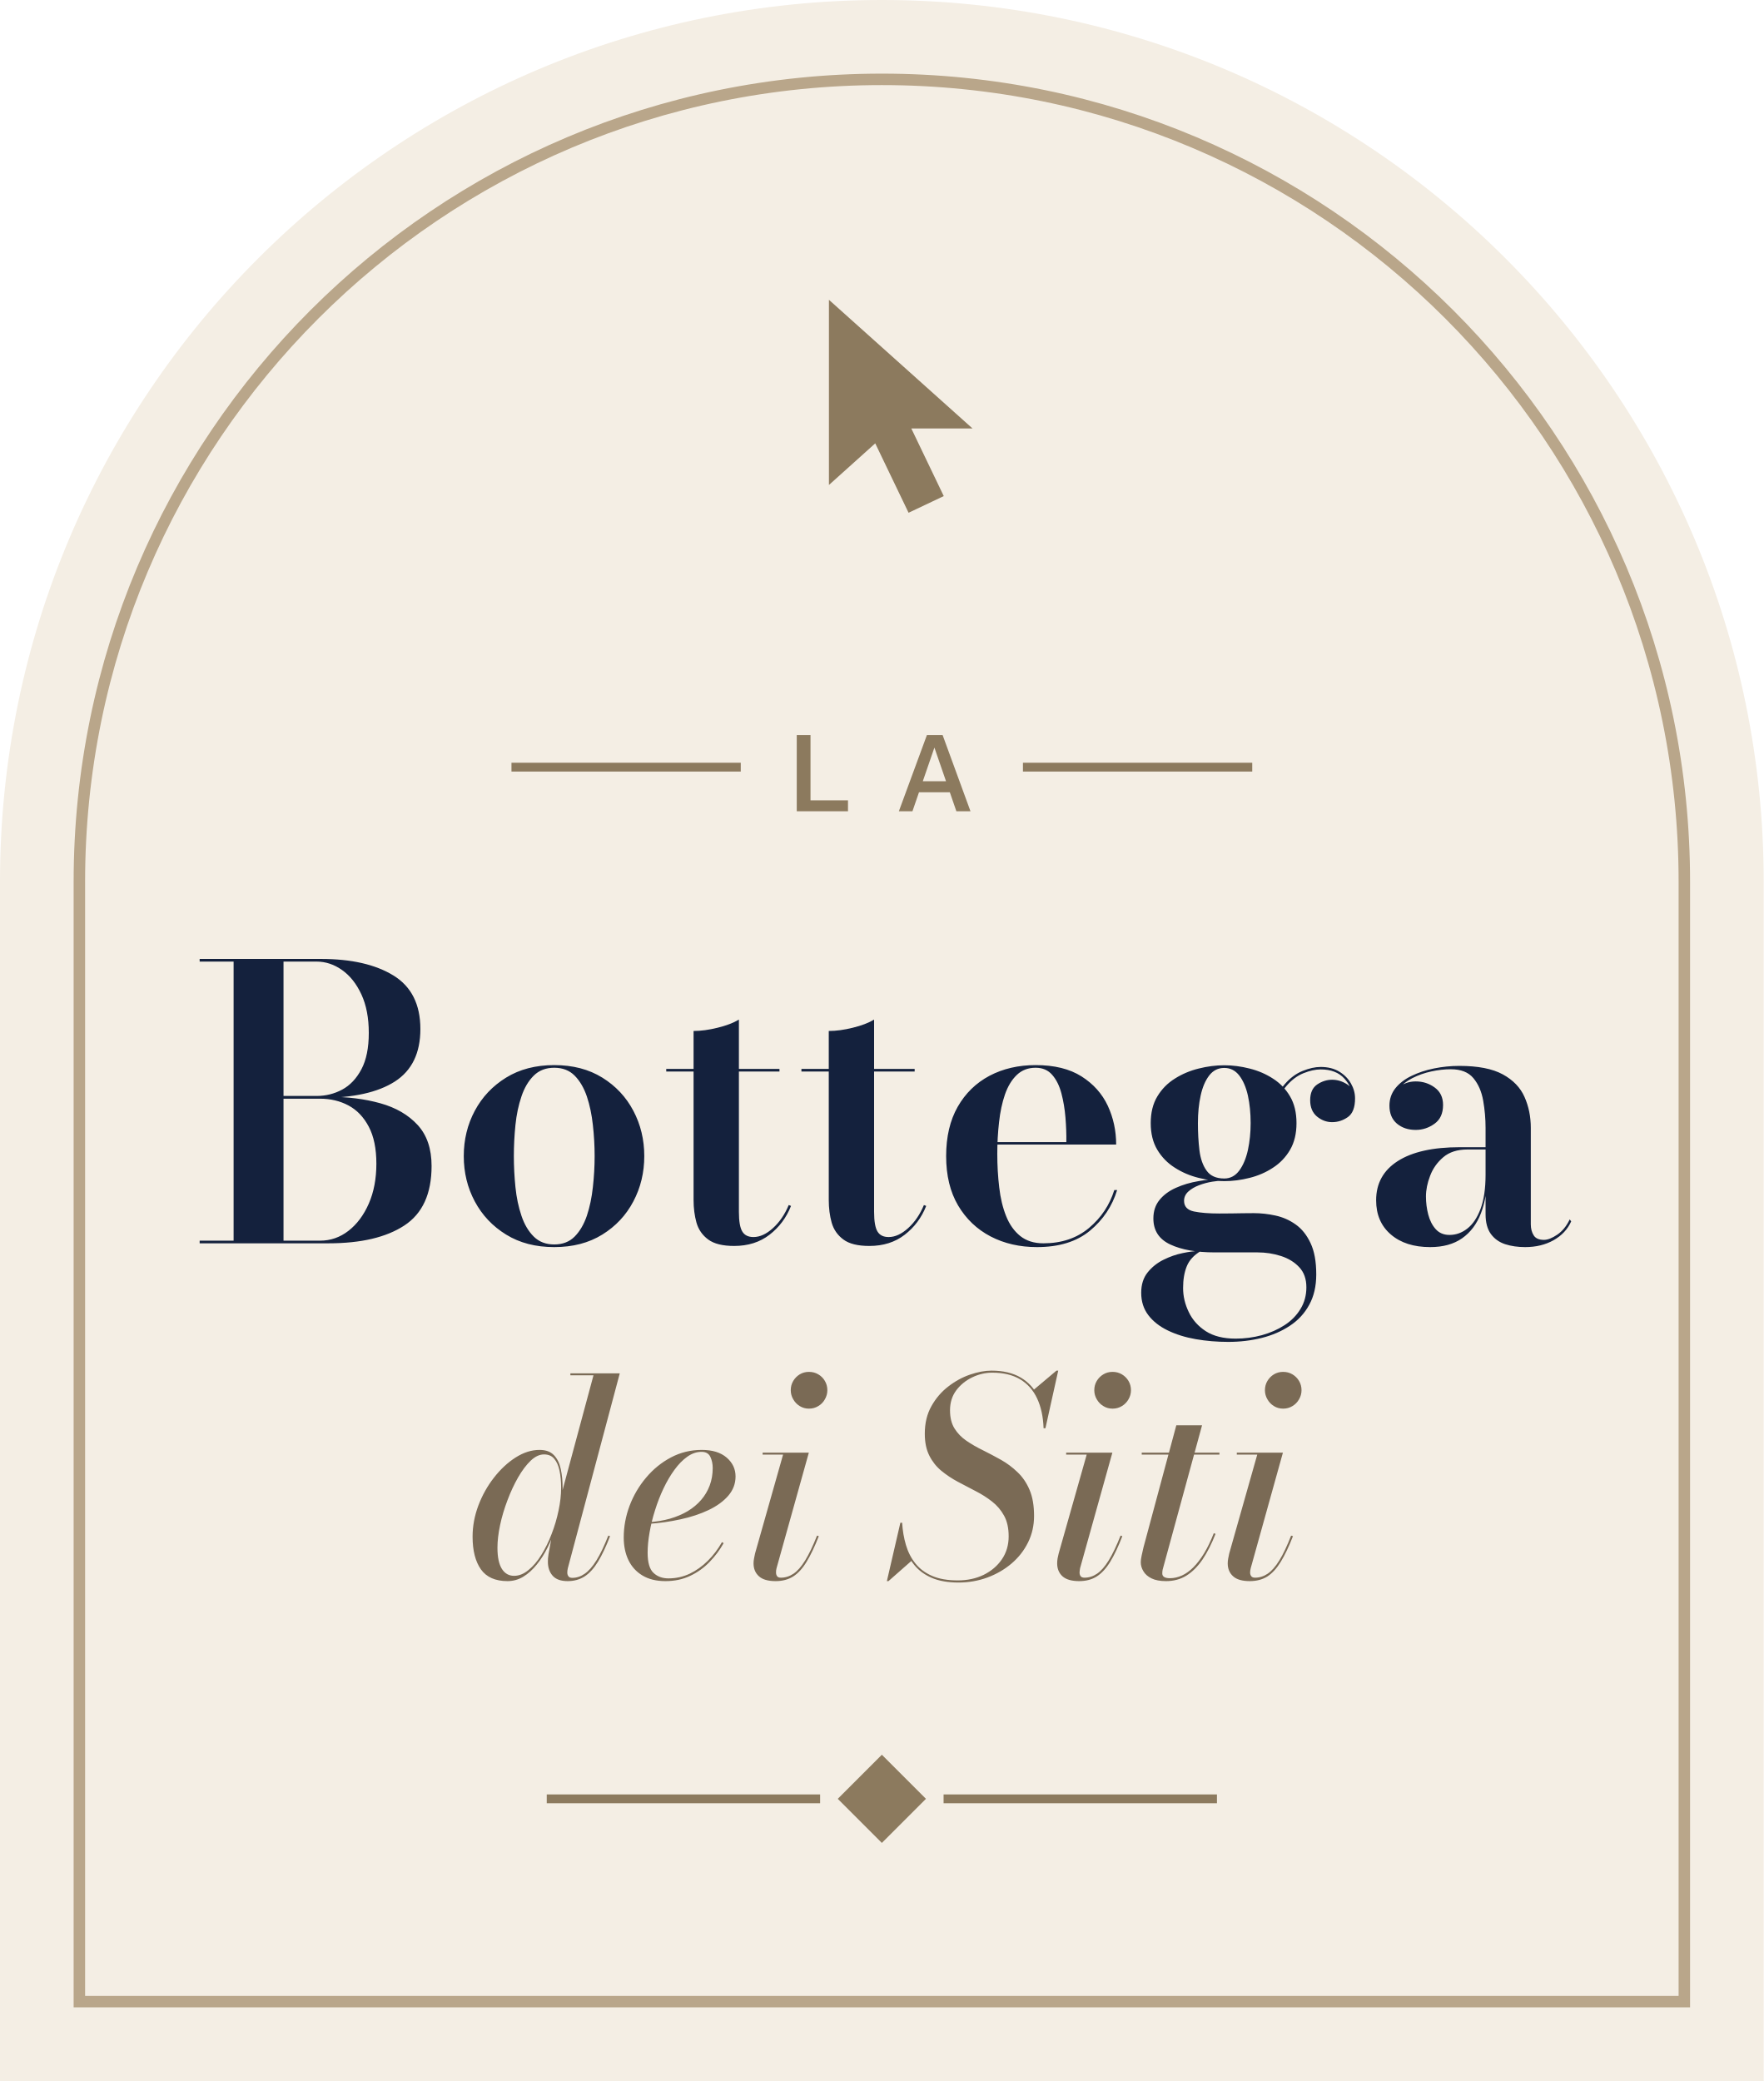
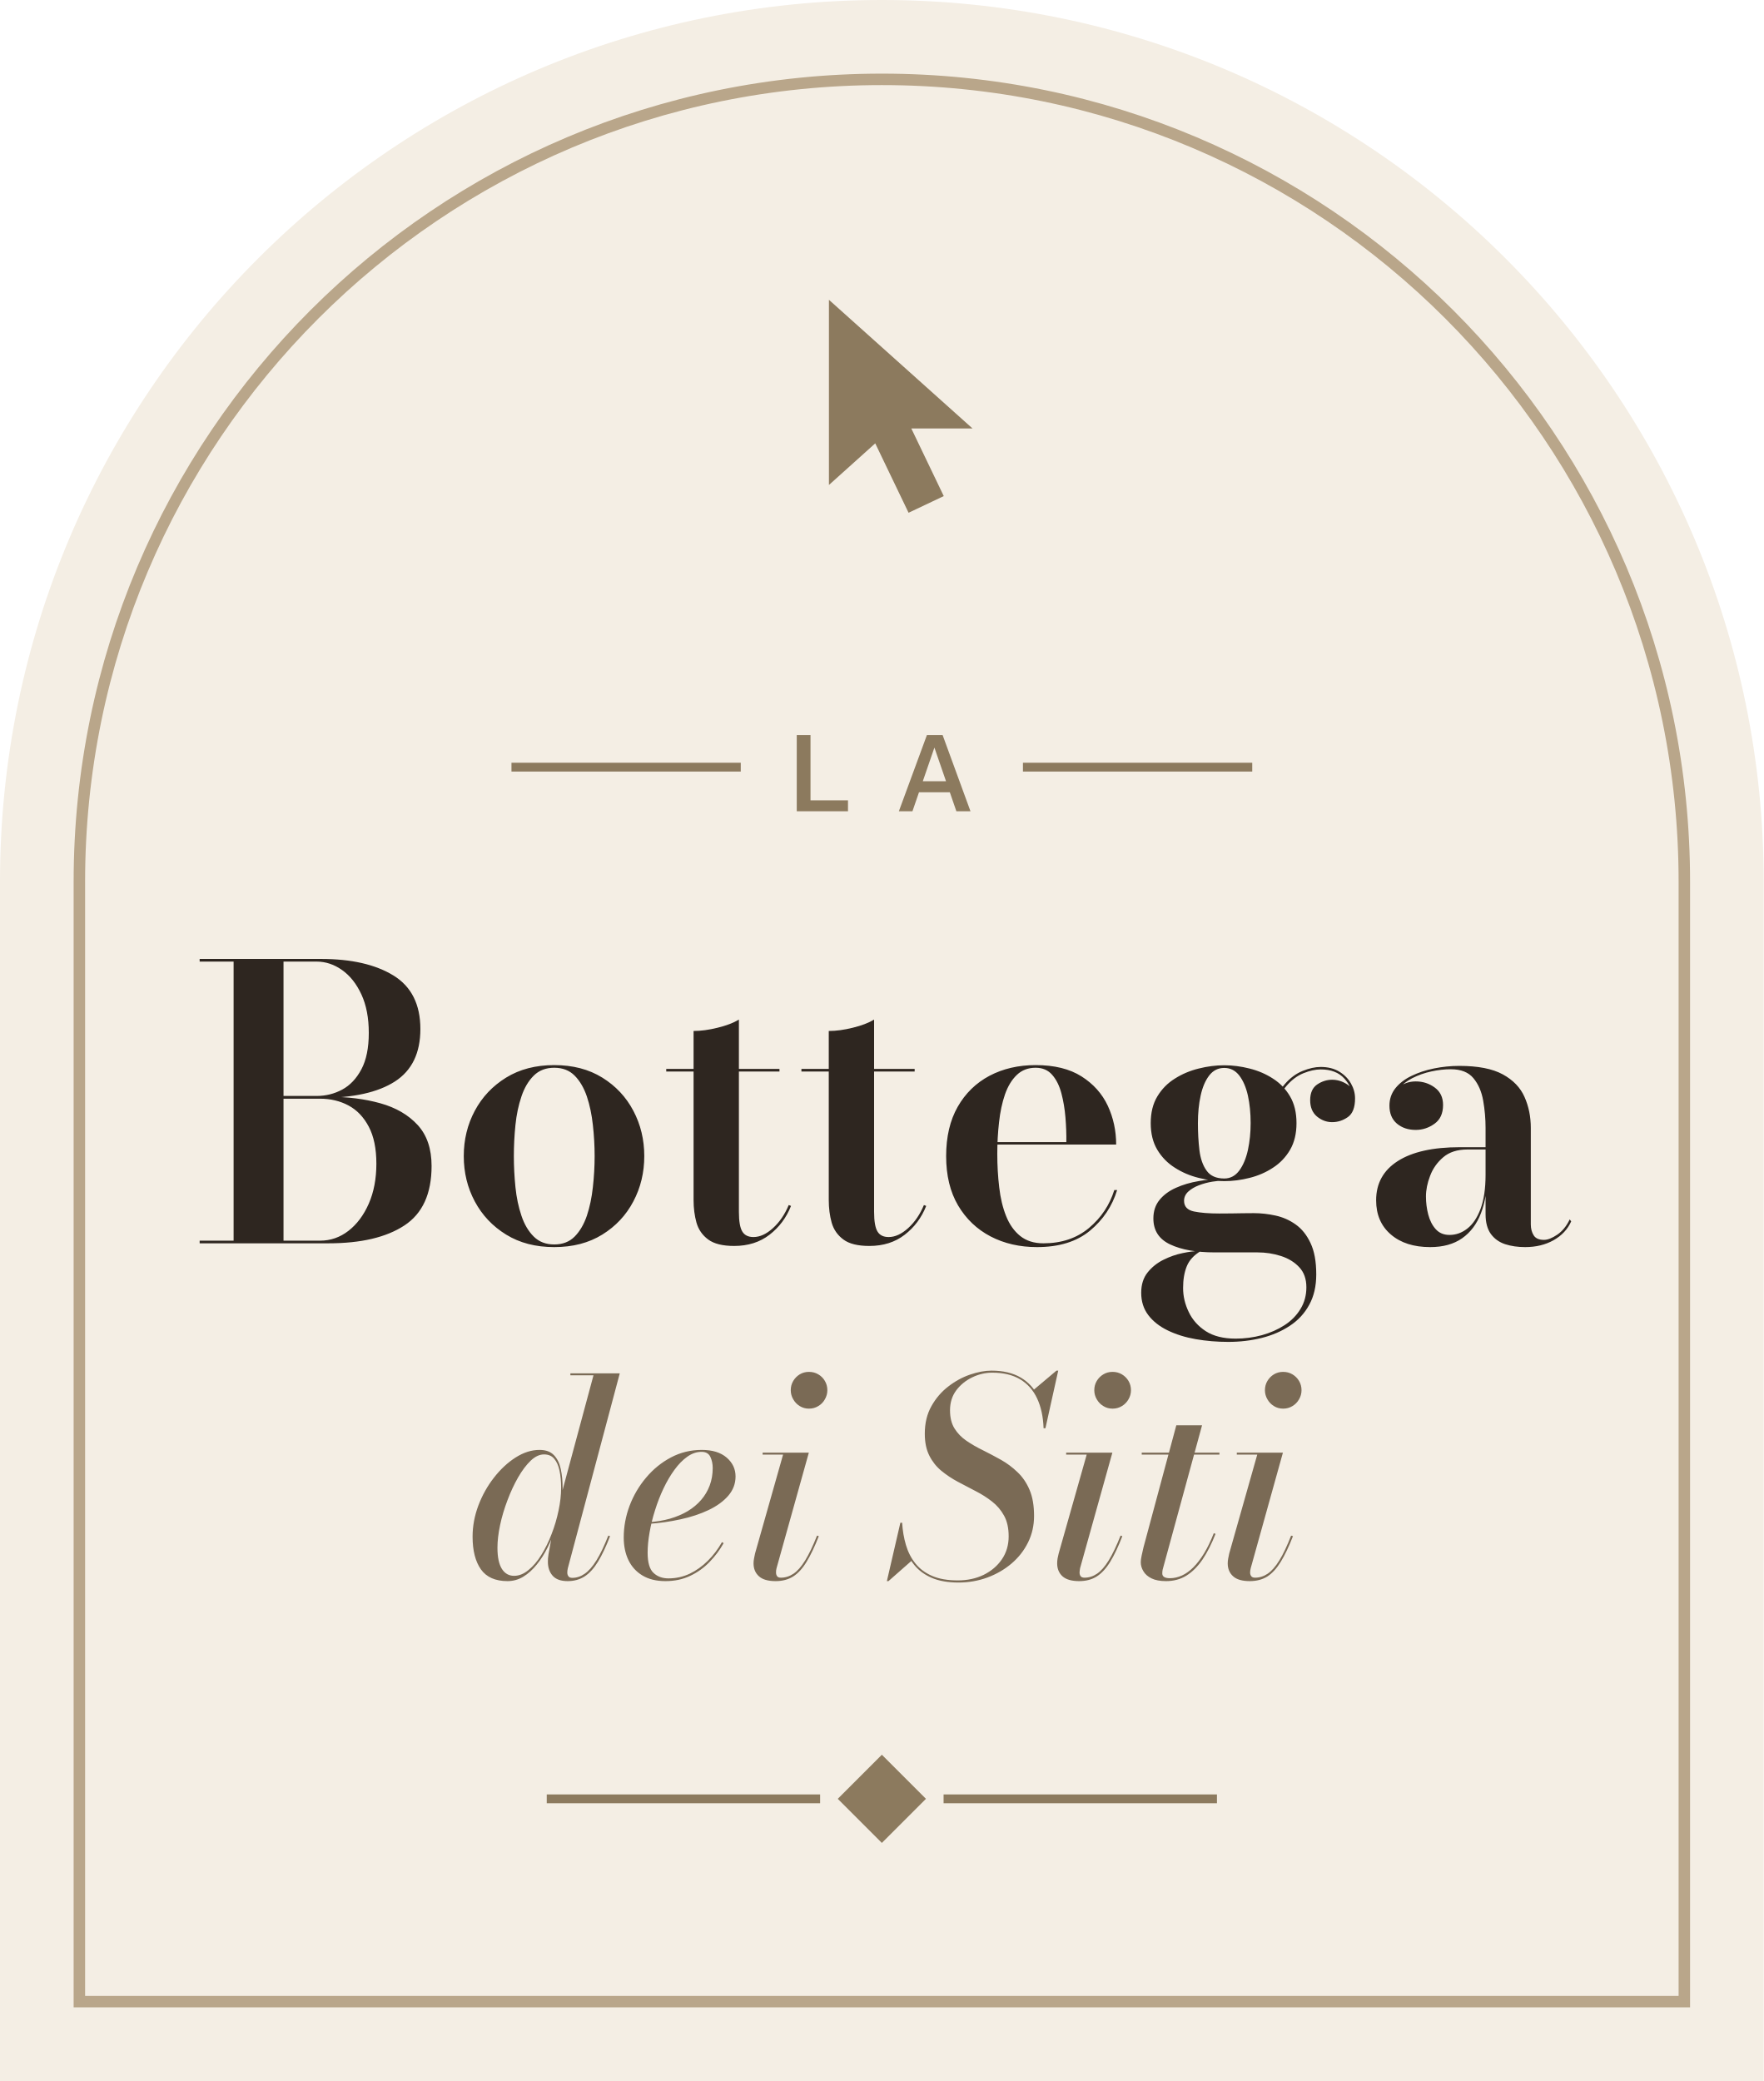
<svg xmlns="http://www.w3.org/2000/svg" viewBox="0 0 200 236" width="800" height="944" role="img" aria-label="La Bottega dei Siti">
  <path fill="#F4EEE4" d="M0 236V100a100 100 0 0 1 200 0v136z" />
  <path fill="none" stroke="#B9A68A" stroke-width="1.3" d="M9 227V100a91 91 0 0 1 182 0v127z" />
  <path fill="#8C7A5E" d="M94 34L94 55L99.25 50.28L103.03 58.15L107.02 56.26L103.34 48.59L110.28 48.59Z" />
  <path fill="#8C7A5E" d="M58 86.5h26v1H58zM116 86.5h26v1h-26z" />
  <path fill="#8C7A5E" d="M90.35 92V83.36H91.91V92ZM91.1 92V90.76H96.16V92Z M101.93 92 105.11 83.36H106.45L103.47 92ZM108.45 92 105.47 83.36H106.89L110.05 92ZM103.57 88.6H108.3V89.85H103.57Z" />
-   <path fill="#14213D" d="M22.64 141V140.7H36.3Q38.08 140.7 39.52 139.58Q40.96 138.46 41.82 136.5Q42.68 134.53 42.68 131.97Q42.68 129.41 41.82 127.78Q40.96 126.14 39.52 125.37Q38.08 124.6 36.3 124.6H31.41V124.38H37.26Q40.49 124.38 43.13 125.12Q45.78 125.86 47.36 127.58Q48.94 129.3 48.94 132.23Q48.94 136.96 45.85 138.98Q42.77 141 37.26 141ZM26.49 140.87V108.88H32.15V140.87ZM31.41 124.51V124.29H35.89Q37.46 124.29 38.8 123.57Q40.14 122.85 40.98 121.27Q41.82 119.69 41.82 117.14Q41.82 114.58 40.98 112.77Q40.14 110.96 38.79 110.01Q37.44 109.05 35.89 109.05H22.64V108.75H36.4Q41.56 108.75 44.62 110.63Q47.67 112.51 47.67 116.7Q47.67 120.79 44.78 122.65Q41.89 124.51 36.4 124.51Z M62.85 141.43Q59.69 141.43 57.39 140.01Q55.09 138.59 53.84 136.25Q52.59 133.91 52.59 131.11Q52.59 128.31 53.84 125.97Q55.09 123.63 57.39 122.21Q59.69 120.79 62.85 120.79Q66.01 120.79 68.3 122.21Q70.59 123.63 71.82 125.97Q73.06 128.31 73.06 131.11Q73.06 133.91 71.82 136.25Q70.59 138.59 68.3 140.01Q66.01 141.43 62.85 141.43ZM62.85 141.13Q64.27 141.13 65.16 140.24Q66.05 139.34 66.55 137.87Q67.04 136.4 67.23 134.63Q67.43 132.85 67.43 131.11Q67.43 129.35 67.23 127.58Q67.04 125.82 66.55 124.35Q66.05 122.88 65.16 121.98Q64.27 121.09 62.85 121.09Q61.43 121.09 60.53 121.98Q59.62 122.88 59.13 124.35Q58.63 125.82 58.45 127.58Q58.27 129.35 58.27 131.11Q58.27 132.85 58.45 134.63Q58.63 136.4 59.13 137.87Q59.62 139.34 60.53 140.24Q61.43 141.13 62.85 141.13Z M83.25 141.3Q81.3 141.3 80.31 140.57Q79.32 139.84 78.98 138.66Q78.65 137.47 78.65 136.1V116.92Q79.9 116.92 81.38 116.55Q82.86 116.19 83.79 115.63V137.43Q83.79 139.04 84.18 139.67Q84.56 140.29 85.44 140.29Q86.54 140.29 87.66 139.27Q88.78 138.25 89.44 136.66L89.7 136.76Q88.91 138.76 87.26 140.03Q85.62 141.3 83.25 141.3ZM75.55 121.52V121.22H88.39V121.52Z M98.58 141.3Q96.62 141.3 95.64 140.57Q94.65 139.84 94.31 138.66Q93.98 137.47 93.98 136.1V116.92Q95.23 116.92 96.71 116.55Q98.19 116.19 99.12 115.63V137.43Q99.12 139.04 99.51 139.67Q99.89 140.29 100.77 140.29Q101.87 140.29 102.99 139.27Q104.11 138.25 104.77 136.66L105.03 136.76Q104.24 138.76 102.59 140.03Q100.95 141.3 98.58 141.3ZM90.88 121.52V121.22H103.72V121.52Z M117.59 141.43Q114.66 141.43 112.33 140.22Q110 139 108.64 136.7Q107.29 134.4 107.29 131.11Q107.29 127.82 108.6 125.52Q109.91 123.22 112.21 122Q114.51 120.79 117.44 120.79Q120.62 120.79 122.64 122.07Q124.66 123.35 125.62 125.4Q126.57 127.45 126.57 129.8H110.19V129.52H120.92Q120.94 128.19 120.82 126.73Q120.7 125.28 120.36 123.99Q120.02 122.7 119.32 121.9Q118.62 121.09 117.44 121.09Q116.15 121.09 115.3 121.91Q114.45 122.72 113.96 124.12Q113.48 125.52 113.29 127.26Q113.09 129 113.09 130.85Q113.09 132.83 113.31 134.66Q113.52 136.49 114.09 137.91Q114.66 139.34 115.69 140.17Q116.73 141 118.32 141Q121.41 141 123.49 139.26Q125.56 137.52 126.36 134.96H126.68Q125.84 137.71 123.6 139.57Q121.35 141.43 117.59 141.43Z M139.28 152.18Q137.37 152.18 135.59 151.87Q133.82 151.56 132.42 150.88Q131.02 150.2 130.22 149.15Q129.41 148.09 129.41 146.61Q129.41 145.21 130.14 144.3Q130.87 143.39 131.95 142.86Q133.02 142.33 134.11 142.11Q135.2 141.88 135.93 141.88H136.16Q135 142.57 134.58 143.6Q134.16 144.63 134.16 146.07Q134.16 147.47 134.8 148.79Q135.43 150.12 136.74 150.97Q138.05 151.81 140.12 151.81Q141.65 151.81 143.09 151.42Q144.53 151.02 145.67 150.28Q146.81 149.54 147.47 148.45Q148.14 147.36 148.14 145.99Q148.14 144.57 147.33 143.71Q146.53 142.85 145.26 142.44Q143.99 142.03 142.59 142.03Q142.14 142.03 141.16 142.03Q140.18 142.03 139.21 142.03Q138.23 142.03 137.75 142.03Q134.61 142.03 132.7 141.13Q130.79 140.23 130.79 138.18Q130.79 136.94 131.48 136.09Q132.16 135.24 133.34 134.71Q134.51 134.18 135.95 133.94Q137.39 133.69 138.91 133.69L138.89 133.88Q138.27 133.88 137.47 134.01Q136.68 134.14 135.95 134.42Q135.22 134.7 134.74 135.14Q134.27 135.58 134.27 136.18Q134.27 137.15 135.39 137.39Q136.51 137.62 138.27 137.62Q139.02 137.62 139.68 137.61Q140.33 137.6 140.96 137.59Q141.58 137.58 142.18 137.58Q143.39 137.58 144.63 137.85Q145.88 138.12 146.92 138.86Q147.97 139.6 148.61 140.97Q149.26 142.33 149.26 144.53Q149.26 146.53 148.46 147.98Q147.67 149.43 146.27 150.35Q144.87 151.28 143.08 151.73Q141.28 152.18 139.28 152.18ZM138.83 133.95Q137.39 133.95 135.93 133.58Q134.46 133.22 133.23 132.43Q131.99 131.65 131.24 130.4Q130.49 129.15 130.49 127.37Q130.49 125.58 131.24 124.34Q131.99 123.09 133.23 122.32Q134.46 121.54 135.93 121.18Q137.39 120.81 138.83 120.81Q140.25 120.81 141.7 121.18Q143.15 121.54 144.35 122.32Q145.56 123.09 146.29 124.34Q147.02 125.58 147.02 127.37Q147.02 129.15 146.29 130.4Q145.56 131.65 144.35 132.43Q143.15 133.22 141.7 133.58Q140.25 133.95 138.83 133.95ZM138.83 133.65Q139.86 133.65 140.53 132.75Q141.19 131.86 141.51 130.42Q141.82 128.98 141.82 127.37Q141.82 125.67 141.51 124.25Q141.19 122.83 140.53 121.97Q139.86 121.11 138.83 121.11Q137.78 121.11 137.12 121.97Q136.46 122.83 136.15 124.25Q135.84 125.67 135.84 127.37Q135.84 128.98 136.01 130.42Q136.18 131.86 136.82 132.75Q137.45 133.65 138.83 133.65ZM151.06 127.26Q150.12 127.26 149.34 126.62Q148.57 125.97 148.57 124.77Q148.57 123.54 149.36 122.99Q150.16 122.45 151.06 122.45Q151.97 122.45 152.79 122.99Q153.62 123.54 153.62 124.57H153.38Q153.38 123.35 152.45 122.32Q151.51 121.28 149.77 121.28Q148.87 121.28 147.81 121.71Q146.74 122.14 145.85 123.19Q144.96 124.23 144.53 126.08L144.31 125.95Q144.74 124.04 145.68 122.96Q146.61 121.89 147.72 121.45Q148.83 121 149.75 121Q151 121 151.87 121.53Q152.74 122.06 153.2 122.88Q153.66 123.69 153.66 124.57Q153.66 126.1 152.85 126.68Q152.03 127.26 151.06 127.26Z M172.95 141.43Q171.7 141.43 170.68 141.1Q169.66 140.76 169.06 139.94Q168.46 139.11 168.46 137.69V127.91Q168.46 126.36 168.19 124.82Q167.92 123.28 167.08 122.27Q166.24 121.26 164.52 121.26Q163.45 121.26 162.3 121.51Q161.15 121.76 160.15 122.27Q159.15 122.79 158.52 123.56Q157.9 124.34 157.9 125.39H157.6Q157.6 124.14 158.49 123.39Q159.38 122.64 160.54 122.64Q161.75 122.64 162.69 123.33Q163.64 124.02 163.64 125.31Q163.64 126.75 162.67 127.44Q161.7 128.14 160.54 128.14Q159.25 128.14 158.4 127.42Q157.56 126.7 157.56 125.39Q157.56 124.27 158.23 123.42Q158.91 122.57 160.05 122.02Q161.19 121.46 162.61 121.17Q164.03 120.88 165.49 120.88Q168.65 120.88 170.41 121.84Q172.18 122.81 172.88 124.41Q173.59 126.01 173.59 127.91V138.85Q173.59 139.58 173.92 140.1Q174.24 140.61 175.08 140.61Q175.72 140.61 176.59 140.02Q177.46 139.43 178 138.29L178.17 138.51Q177.57 139.86 176.17 140.65Q174.78 141.43 172.95 141.43ZM162.18 141.43Q159.38 141.43 157.72 140Q156.05 138.57 156.05 136.12Q156.05 133.24 158.51 131.67Q160.97 130.1 165.55 130.1H170.46V130.36H166.41Q164.69 130.36 163.66 131.24Q162.63 132.12 162.17 133.35Q161.7 134.57 161.7 135.69Q161.7 136.74 161.96 137.74Q162.22 138.74 162.81 139.4Q163.4 140.05 164.37 140.05Q165.47 140.05 166.39 139.33Q167.32 138.61 167.89 137.1Q168.46 135.58 168.46 133.22H168.65Q168.65 135.73 167.94 137.58Q167.23 139.43 165.8 140.43Q164.37 141.43 162.18 141.43Z" />
+   <path fill="#2E2620" d="M22.64 141V140.7H36.3Q38.08 140.7 39.52 139.58Q40.96 138.46 41.82 136.5Q42.68 134.53 42.68 131.97Q42.68 129.41 41.82 127.78Q40.96 126.14 39.52 125.37Q38.08 124.6 36.3 124.6H31.41V124.38H37.26Q40.49 124.38 43.13 125.12Q45.78 125.86 47.36 127.58Q48.94 129.3 48.94 132.23Q48.94 136.96 45.85 138.98Q42.77 141 37.26 141ZM26.49 140.87V108.88H32.15V140.87ZM31.41 124.51V124.29H35.89Q37.46 124.29 38.8 123.57Q40.14 122.85 40.98 121.27Q41.82 119.69 41.82 117.14Q41.82 114.58 40.98 112.77Q40.14 110.96 38.79 110.01Q37.44 109.05 35.89 109.05H22.64V108.75H36.4Q41.56 108.75 44.62 110.63Q47.67 112.51 47.67 116.7Q47.67 120.79 44.78 122.65Q41.89 124.51 36.4 124.51Z M62.85 141.43Q59.69 141.43 57.39 140.01Q55.09 138.59 53.84 136.25Q52.59 133.91 52.59 131.11Q52.59 128.31 53.84 125.97Q55.09 123.63 57.39 122.21Q59.69 120.79 62.85 120.79Q66.01 120.79 68.3 122.21Q70.59 123.63 71.82 125.97Q73.06 128.31 73.06 131.11Q73.06 133.91 71.82 136.25Q70.59 138.59 68.3 140.01Q66.01 141.43 62.85 141.43ZM62.85 141.13Q64.27 141.13 65.16 140.24Q66.05 139.34 66.55 137.87Q67.04 136.4 67.23 134.63Q67.43 132.85 67.43 131.11Q67.43 129.35 67.23 127.58Q67.04 125.82 66.55 124.35Q66.05 122.88 65.16 121.98Q64.27 121.09 62.85 121.09Q61.43 121.09 60.53 121.98Q59.62 122.88 59.13 124.35Q58.63 125.82 58.45 127.58Q58.27 129.35 58.27 131.11Q58.27 132.85 58.45 134.63Q58.63 136.4 59.13 137.87Q59.62 139.34 60.53 140.24Q61.43 141.13 62.85 141.13Z M83.25 141.3Q81.3 141.3 80.31 140.57Q79.32 139.84 78.98 138.66Q78.65 137.47 78.65 136.1V116.92Q79.9 116.92 81.38 116.55Q82.86 116.19 83.79 115.63V137.43Q83.79 139.04 84.18 139.67Q84.56 140.29 85.44 140.29Q86.54 140.29 87.66 139.27Q88.78 138.25 89.44 136.66L89.7 136.76Q88.91 138.76 87.26 140.03Q85.62 141.3 83.25 141.3ZM75.55 121.52V121.22H88.39V121.52Z M98.58 141.3Q96.62 141.3 95.64 140.57Q94.65 139.84 94.31 138.66Q93.98 137.47 93.98 136.1V116.92Q95.23 116.92 96.71 116.55Q98.19 116.19 99.12 115.63V137.43Q99.12 139.04 99.51 139.67Q99.89 140.29 100.77 140.29Q101.87 140.29 102.99 139.27Q104.11 138.25 104.77 136.66L105.03 136.76Q104.24 138.76 102.59 140.03Q100.95 141.3 98.58 141.3ZM90.88 121.52V121.22H103.72V121.52Z M117.59 141.43Q114.66 141.43 112.33 140.22Q110 139 108.64 136.7Q107.29 134.4 107.29 131.11Q107.29 127.82 108.6 125.52Q109.91 123.22 112.21 122Q114.51 120.79 117.44 120.79Q120.62 120.79 122.64 122.07Q124.66 123.35 125.62 125.4Q126.57 127.45 126.57 129.8H110.19V129.52H120.92Q120.94 128.19 120.82 126.73Q120.7 125.28 120.36 123.99Q120.02 122.7 119.32 121.9Q118.62 121.09 117.44 121.09Q116.15 121.09 115.3 121.91Q114.45 122.72 113.96 124.12Q113.48 125.52 113.29 127.26Q113.09 129 113.09 130.85Q113.09 132.83 113.31 134.66Q113.52 136.49 114.09 137.91Q114.66 139.34 115.69 140.17Q116.73 141 118.32 141Q121.41 141 123.49 139.26Q125.56 137.52 126.36 134.96H126.68Q125.84 137.71 123.6 139.57Q121.35 141.43 117.59 141.43Z M139.28 152.18Q137.37 152.18 135.59 151.87Q133.82 151.56 132.42 150.88Q131.02 150.2 130.22 149.15Q129.41 148.09 129.41 146.61Q129.41 145.21 130.14 144.3Q130.87 143.39 131.95 142.86Q133.02 142.33 134.11 142.11Q135.2 141.88 135.93 141.88H136.16Q135 142.57 134.58 143.6Q134.16 144.63 134.16 146.07Q134.16 147.47 134.8 148.79Q135.43 150.12 136.74 150.97Q138.05 151.81 140.12 151.81Q141.65 151.81 143.09 151.42Q144.53 151.02 145.67 150.28Q146.81 149.54 147.47 148.45Q148.14 147.36 148.14 145.99Q148.14 144.57 147.33 143.71Q146.53 142.85 145.26 142.44Q143.99 142.03 142.59 142.03Q142.14 142.03 141.16 142.03Q140.18 142.03 139.21 142.03Q138.23 142.03 137.75 142.03Q134.61 142.03 132.7 141.13Q130.79 140.23 130.79 138.18Q130.79 136.94 131.48 136.09Q132.16 135.24 133.34 134.71Q134.51 134.18 135.95 133.94Q137.39 133.69 138.91 133.69L138.89 133.88Q138.27 133.88 137.47 134.01Q136.68 134.14 135.95 134.42Q135.22 134.7 134.74 135.14Q134.27 135.58 134.27 136.18Q134.27 137.15 135.39 137.39Q136.51 137.62 138.27 137.62Q139.02 137.62 139.68 137.61Q140.33 137.6 140.96 137.59Q141.58 137.58 142.18 137.58Q143.39 137.58 144.63 137.85Q145.88 138.12 146.92 138.86Q147.97 139.6 148.61 140.97Q149.26 142.33 149.26 144.53Q149.26 146.53 148.46 147.98Q147.67 149.43 146.27 150.35Q144.87 151.28 143.08 151.73Q141.28 152.18 139.28 152.18ZM138.83 133.95Q137.39 133.95 135.93 133.58Q134.46 133.22 133.23 132.43Q131.99 131.65 131.24 130.4Q130.49 129.15 130.49 127.37Q130.49 125.58 131.24 124.34Q131.99 123.09 133.23 122.32Q134.46 121.54 135.93 121.18Q137.39 120.81 138.83 120.81Q140.25 120.81 141.7 121.18Q143.15 121.54 144.35 122.32Q145.56 123.09 146.29 124.34Q147.02 125.58 147.02 127.37Q147.02 129.15 146.29 130.4Q145.56 131.65 144.35 132.43Q143.15 133.22 141.7 133.58Q140.25 133.95 138.83 133.95ZM138.83 133.65Q139.86 133.65 140.53 132.75Q141.19 131.86 141.51 130.42Q141.82 128.98 141.82 127.37Q141.82 125.67 141.51 124.25Q141.19 122.83 140.53 121.97Q139.86 121.11 138.83 121.11Q137.78 121.11 137.12 121.97Q136.46 122.83 136.15 124.25Q135.84 125.67 135.84 127.37Q135.84 128.98 136.01 130.42Q136.18 131.86 136.82 132.75Q137.45 133.65 138.83 133.65ZM151.06 127.26Q150.12 127.26 149.34 126.62Q148.57 125.97 148.57 124.77Q148.57 123.54 149.36 122.99Q150.16 122.45 151.06 122.45Q151.97 122.45 152.79 122.99Q153.62 123.54 153.62 124.57H153.38Q153.38 123.35 152.45 122.32Q151.51 121.28 149.77 121.28Q148.87 121.28 147.81 121.71Q146.74 122.14 145.85 123.19Q144.96 124.23 144.53 126.08L144.31 125.95Q144.74 124.04 145.68 122.96Q146.61 121.89 147.72 121.45Q148.83 121 149.75 121Q151 121 151.87 121.53Q152.74 122.06 153.2 122.88Q153.66 123.69 153.66 124.57Q153.66 126.1 152.85 126.68Q152.03 127.26 151.06 127.26Z M172.95 141.43Q171.7 141.43 170.68 141.1Q169.66 140.76 169.06 139.94Q168.46 139.11 168.46 137.69V127.91Q168.46 126.36 168.19 124.82Q167.92 123.28 167.08 122.27Q166.24 121.26 164.52 121.26Q163.45 121.26 162.3 121.51Q161.15 121.76 160.15 122.27Q159.15 122.79 158.52 123.56Q157.9 124.34 157.9 125.39H157.6Q157.6 124.14 158.49 123.39Q159.38 122.64 160.54 122.64Q161.75 122.64 162.69 123.33Q163.64 124.02 163.64 125.31Q163.64 126.75 162.67 127.44Q161.7 128.14 160.54 128.14Q159.25 128.14 158.4 127.42Q157.56 126.7 157.56 125.39Q157.56 124.27 158.23 123.42Q158.91 122.57 160.05 122.02Q161.19 121.46 162.61 121.17Q164.03 120.88 165.49 120.88Q168.65 120.88 170.41 121.84Q172.18 122.81 172.88 124.41Q173.59 126.01 173.59 127.91V138.85Q173.59 139.58 173.92 140.1Q174.24 140.61 175.08 140.61Q175.72 140.61 176.59 140.02Q177.46 139.43 178 138.29L178.17 138.51Q177.57 139.86 176.17 140.65Q174.78 141.43 172.95 141.43ZM162.18 141.43Q159.38 141.43 157.72 140Q156.05 138.57 156.05 136.12Q156.05 133.24 158.51 131.67Q160.97 130.1 165.55 130.1H170.46V130.36H166.41Q164.69 130.36 163.66 131.24Q162.63 132.12 162.17 133.35Q161.7 134.57 161.7 135.69Q161.7 136.74 161.96 137.74Q162.22 138.74 162.81 139.4Q163.4 140.05 164.37 140.05Q165.47 140.05 166.39 139.33Q167.32 138.61 167.89 137.1Q168.46 135.58 168.46 133.22H168.65Q168.65 135.73 167.94 137.58Q167.23 139.43 165.8 140.43Q164.37 141.43 162.18 141.43Z" />
  <path fill="#7A6A55" d="M64.37 179.31Q63.21 179.31 62.67 178.7Q62.13 178.09 62.13 177.12Q62.13 176.97 62.14 176.74Q62.16 176.5 62.2 176.26L62.59 174.12L63.43 171.53L63.61 169.67L67.3 155.97H64.68V155.75H70.28L64.39 177.85Q64.33 178.1 64.33 178.35Q64.33 178.57 64.45 178.75Q64.57 178.94 64.9 178.94Q65.64 178.94 66.31 178.47Q66.98 178.01 67.64 176.95Q68.29 175.9 68.98 174.15L69.18 174.21Q68.5 175.98 67.81 177.11Q67.12 178.24 66.29 178.78Q65.46 179.31 64.37 179.31ZM57.55 179.31Q55.48 179.31 54.53 177.97Q53.59 176.63 53.59 174.27Q53.59 172.49 54.24 170.75Q54.9 169 56.01 167.58Q57.12 166.15 58.47 165.29Q59.82 164.43 61.18 164.43Q62.25 164.43 62.82 165.03Q63.38 165.62 63.59 166.6Q63.8 167.58 63.8 168.74Q63.8 169.68 63.61 170.84Q63.41 171.99 63.03 173.18Q62.65 174.37 62.11 175.47Q61.57 176.57 60.87 177.43Q60.17 178.3 59.34 178.81Q58.51 179.31 57.55 179.31ZM58.3 178.71Q59.13 178.71 59.92 178.06Q60.72 177.42 61.38 176.35Q62.05 175.28 62.55 173.97Q63.06 172.66 63.34 171.3Q63.63 169.93 63.63 168.72Q63.63 167.65 63.45 166.79Q63.27 165.93 62.85 165.44Q62.44 164.94 61.69 164.94Q60.93 164.94 60.18 165.65Q59.43 166.37 58.75 167.55Q58.08 168.72 57.55 170.13Q57.01 171.54 56.71 172.95Q56.41 174.37 56.41 175.53Q56.41 177.12 56.91 177.92Q57.41 178.71 58.3 178.71Z M75.46 179.31Q73.91 179.31 72.85 178.67Q71.8 178.04 71.26 176.92Q70.73 175.81 70.73 174.35Q70.73 172.54 71.39 170.77Q72.06 169 73.27 167.57Q74.48 166.13 76.09 165.28Q77.7 164.43 79.58 164.43Q81.39 164.43 82.4 165.3Q83.41 166.17 83.41 167.44Q83.41 168.66 82.59 169.62Q81.76 170.58 80.35 171.25Q78.94 171.92 77.18 172.3Q75.42 172.69 73.52 172.82V172.63Q74.84 172.55 75.97 172.23Q77.1 171.9 77.99 171.37Q78.88 170.83 79.51 170.1Q80.14 169.37 80.48 168.46Q80.82 167.55 80.82 166.48Q80.82 165.78 80.55 165.21Q80.28 164.65 79.55 164.65Q78.71 164.65 77.94 165.2Q77.16 165.75 76.48 166.69Q75.8 167.62 75.24 168.8Q74.68 169.98 74.28 171.27Q73.87 172.55 73.66 173.79Q73.44 175.03 73.44 176.09Q73.44 177.76 74.11 178.38Q74.77 179 75.8 179Q77.08 179 78.21 178.47Q79.33 177.93 80.26 177.01Q81.19 176.09 81.87 174.89L82.06 175Q81.42 176.15 80.47 177.13Q79.52 178.12 78.27 178.71Q77.02 179.31 75.46 179.31Z M87.95 179.31Q86.66 179.31 86.06 178.76Q85.45 178.21 85.45 177.29Q85.45 177.02 85.51 176.72Q85.56 176.43 85.62 176.18L88.8 164.96H86.48V164.74H91.72L88.06 177.84Q88.03 177.96 88.01 178.09Q88 178.22 88 178.33Q88 178.58 88.12 178.75Q88.24 178.92 88.55 178.92Q89.31 178.92 89.98 178.47Q90.65 178.02 91.3 176.97Q91.95 175.92 92.65 174.15L92.85 174.21Q92.16 175.98 91.47 177.11Q90.79 178.24 89.95 178.78Q89.11 179.31 87.95 179.31ZM91.73 159.75Q91.16 159.75 90.69 159.46Q90.23 159.18 89.95 158.69Q89.67 158.21 89.67 157.66Q89.67 157.08 89.95 156.61Q90.23 156.14 90.69 155.86Q91.16 155.58 91.73 155.58Q92.32 155.58 92.79 155.86Q93.27 156.14 93.54 156.61Q93.82 157.08 93.82 157.66Q93.82 158.21 93.54 158.69Q93.27 159.18 92.79 159.46Q92.32 159.75 91.73 159.75Z M108.7 179.47Q106.89 179.47 105.66 178.94Q104.43 178.41 103.67 177.47Q102.92 176.54 102.56 175.31Q102.19 174.09 102.1 172.69H102.3Q102.38 174.02 102.73 175.21Q103.08 176.4 103.8 177.3Q104.52 178.21 105.7 178.72Q106.87 179.23 108.61 179.23Q110.24 179.23 111.54 178.6Q112.84 177.96 113.61 176.84Q114.38 175.71 114.38 174.23Q114.38 172.83 113.86 171.89Q113.34 170.94 112.49 170.28Q111.65 169.62 110.63 169.1Q109.62 168.58 108.61 168.04Q107.6 167.5 106.75 166.8Q105.9 166.1 105.39 165.09Q104.87 164.07 104.87 162.59Q104.87 160.8 105.62 159.47Q106.36 158.14 107.53 157.24Q108.69 156.34 110 155.89Q111.31 155.44 112.44 155.44Q114.42 155.44 115.76 156.23Q117.09 157.02 117.79 158.48Q118.48 159.94 118.55 161.97H118.34Q118.27 160.01 117.61 158.6Q116.95 157.19 115.69 156.43Q114.42 155.67 112.52 155.67Q111.35 155.67 110.25 156.2Q109.15 156.73 108.44 157.67Q107.73 158.62 107.73 159.94Q107.73 161.18 108.24 162Q108.75 162.82 109.6 163.4Q110.45 163.98 111.48 164.48Q112.5 164.99 113.52 165.56Q114.53 166.13 115.38 166.95Q116.24 167.76 116.75 168.96Q117.26 170.15 117.26 171.92Q117.26 173.54 116.58 174.92Q115.9 176.3 114.7 177.32Q113.51 178.33 111.97 178.9Q110.42 179.47 108.7 179.47ZM100.57 179.31 102.1 172.69H102.3L102.39 174.09Q102.58 174.97 102.83 175.68Q103.08 176.38 103.43 176.95L100.75 179.31ZM118.34 161.97 118.38 161.04Q118.22 160.18 118 159.35Q117.77 158.52 117.2 157.63L119.8 155.44H120L118.55 161.97Z M122.37 179.31Q121.09 179.31 120.48 178.76Q119.88 178.21 119.88 177.29Q119.88 177.02 119.93 176.72Q119.99 176.43 120.05 176.18L123.23 164.96H120.9V164.74H126.14L122.48 177.84Q122.45 177.96 122.44 178.09Q122.42 178.22 122.42 178.33Q122.42 178.58 122.54 178.75Q122.67 178.92 122.98 178.92Q123.74 178.92 124.4 178.47Q125.07 178.02 125.72 176.97Q126.37 175.92 127.07 174.15L127.27 174.21Q126.59 175.98 125.9 177.11Q125.21 178.24 124.37 178.78Q123.54 179.31 122.37 179.31ZM126.16 159.75Q125.58 159.75 125.12 159.46Q124.65 159.18 124.37 158.69Q124.09 158.21 124.09 157.66Q124.09 157.08 124.37 156.61Q124.65 156.14 125.12 155.86Q125.58 155.58 126.16 155.58Q126.75 155.58 127.22 155.86Q127.69 156.14 127.97 156.61Q128.25 157.08 128.25 157.66Q128.25 158.21 127.97 158.69Q127.69 159.18 127.22 159.46Q126.75 159.75 126.16 159.75Z M132.23 179.31Q131.21 179.31 130.58 179Q129.95 178.69 129.66 178.19Q129.36 177.7 129.36 177.16Q129.36 176.88 129.46 176.41Q129.55 175.95 129.67 175.48L133.39 161.64H136.31L131.94 177.65Q131.89 177.81 131.84 178.02Q131.8 178.22 131.8 178.44Q131.8 178.98 132.67 178.98Q133.36 178.98 134.04 178.67Q134.71 178.36 135.33 177.74Q135.95 177.12 136.54 176.16Q137.13 175.19 137.64 173.88L137.84 173.95Q137.16 175.68 136.35 176.88Q135.53 178.07 134.53 178.69Q133.52 179.31 132.23 179.31ZM129.47 164.96V164.74H138.28V164.96Z M141.72 179.31Q140.43 179.31 139.83 178.76Q139.22 178.21 139.22 177.29Q139.22 177.02 139.28 176.72Q139.33 176.43 139.39 176.18L142.57 164.96H140.25V164.74H145.48L141.83 177.84Q141.8 177.96 141.78 178.09Q141.76 178.22 141.76 178.33Q141.76 178.58 141.89 178.75Q142.01 178.92 142.32 178.92Q143.08 178.92 143.75 178.47Q144.42 178.02 145.07 176.97Q145.72 175.92 146.41 174.15L146.62 174.21Q145.93 175.98 145.24 177.11Q144.55 178.24 143.72 178.78Q142.88 179.31 141.72 179.31ZM145.5 159.75Q144.93 159.75 144.46 159.46Q144 159.18 143.72 158.69Q143.44 158.21 143.44 157.66Q143.44 157.08 143.72 156.61Q144 156.14 144.46 155.86Q144.93 155.58 145.5 155.58Q146.09 155.58 146.56 155.86Q147.03 156.14 147.31 156.61Q147.59 157.08 147.59 157.66Q147.59 158.21 147.31 158.69Q147.03 159.18 146.56 159.46Q146.09 159.75 145.5 159.75Z" />
  <path fill="#8C7A5E" d="M62 203.5h31v1H62zM107 203.5h31v1h-31zM100 199l5 5-5 5-5-5z" />
</svg>
